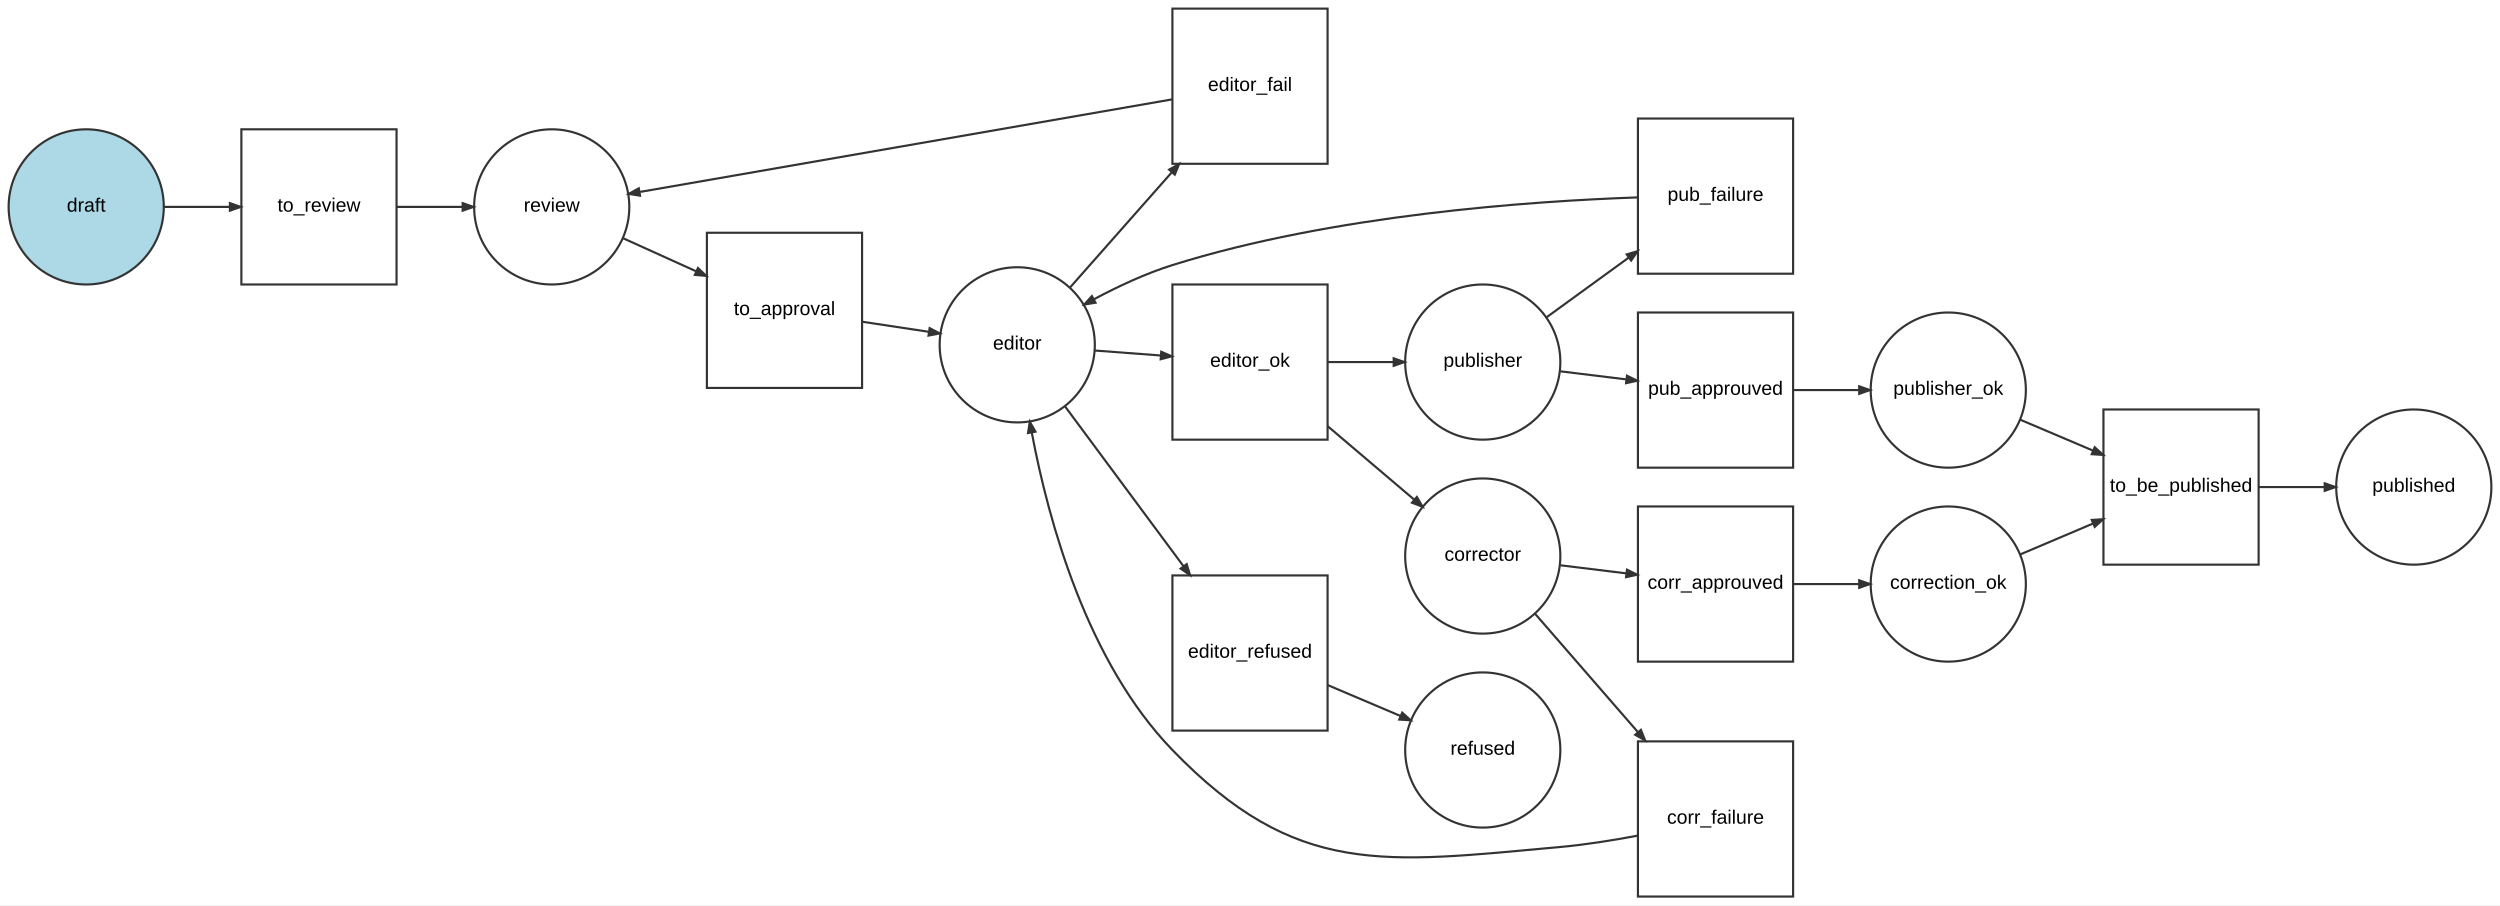
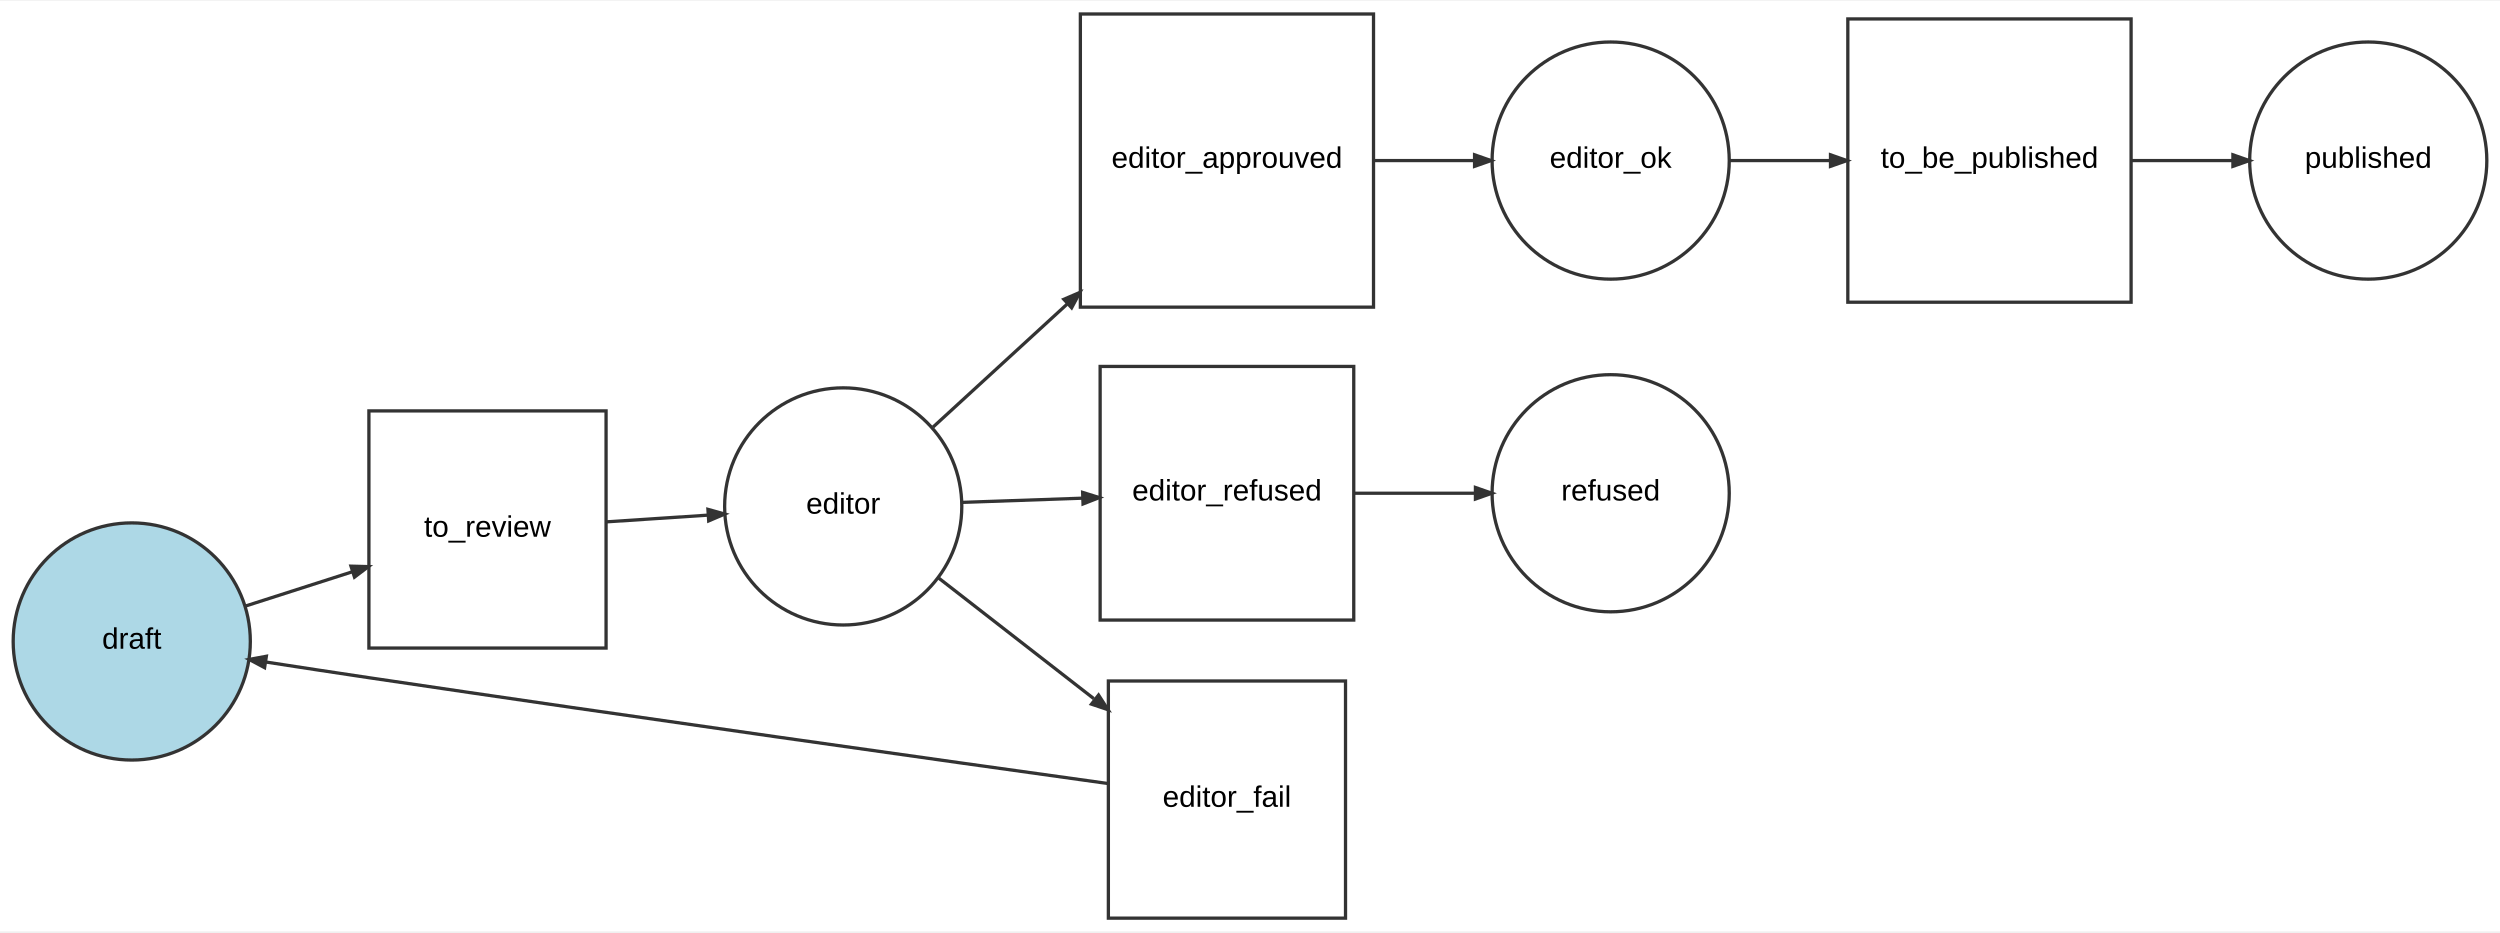
- <svg xmlns="http://www.w3.org/2000/svg" width="1160pt" height="420pt" viewBox="0.00 0.00 1160.00 420.00">
-   <g id="graph0" class="graph" transform="scale(1 1) rotate(0) translate(4 416)">
-     <polygon fill="white" stroke="none" points="-4,4 -4,-416 1156,-416 1156,4 -4,4" />
+ <svg xmlns="http://www.w3.org/2000/svg" width="759pt" height="283pt" viewBox="0.00 0.00 759.00 282.50">
+   <g id="graph0" class="graph" transform="scale(1 1) rotate(0) translate(4 278.5)">
+     <polygon fill="white" stroke="none" points="-4,4 -4,-278.5 755,-278.5 755,4 -4,4" />
    <g id="node1" class="node">
-       <ellipse fill="lightblue" stroke="#333333" cx="36" cy="-320" rx="36" ry="36" />
-       <text text-anchor="middle" x="36" y="-317.8" font-family="Arial" font-size="9.00">draft</text>
+       <ellipse fill="lightblue" stroke="#333333" cx="36" cy="-84" rx="36" ry="36" />
+       <text text-anchor="middle" x="36" y="-81.8" font-family="Arial" font-size="9.00">draft</text>
+     </g>
+     <g id="node6" class="node">
+       <polygon fill="none" stroke="#333333" points="180,-154 108,-154 108,-82 180,-82 180,-154" />
+       <text text-anchor="middle" x="144" y="-115.8" font-family="Arial" font-size="9.00">to_review</text>
+     </g>
+     <g id="edge1" class="edge">
+       <path fill="none" stroke="#333333" d="M70.539,-94.758C80.848,-98.064 92.298,-101.737 102.996,-105.168" />
+       <polygon fill="#333333" stroke="#333333" points="102.555,-106.865 107.851,-106.726 103.624,-103.532 102.555,-106.865" />
+     </g>
+     <g id="node2" class="node">
+       <ellipse fill="none" stroke="#333333" cx="252" cy="-125" rx="36" ry="36" />
+       <text text-anchor="middle" x="252" y="-122.8" font-family="Arial" font-size="9.00">editor</text>
+     </g>
+     <g id="node7" class="node">
+       <polygon fill="none" stroke="#333333" points="413,-274.5 324,-274.5 324,-185.5 413,-185.5 413,-274.5" />
+       <text text-anchor="middle" x="368.5" y="-227.8" font-family="Arial" font-size="9.00">editor_approuved</text>
+     </g>
+     <g id="edge3" class="edge">
+       <path fill="none" stroke="#333333" d="M279.269,-149.089C291.339,-160.158 306.038,-173.637 319.95,-186.395" />
+       <polygon fill="#333333" stroke="#333333" points="318.982,-187.882 323.85,-189.972 321.348,-185.303 318.982,-187.882" />
+     </g>
+     <g id="node8" class="node">
+       <polygon fill="none" stroke="#333333" points="404.5,-72 332.5,-72 332.5,-0 404.5,-0 404.5,-72" />
+       <text text-anchor="middle" x="368.5" y="-33.8" font-family="Arial" font-size="9.00">editor_fail</text>
+     </g>
+     <g id="edge5" class="edge">
+       <path fill="none" stroke="#333333" d="M281.01,-103.228C295.171,-92.221 312.594,-78.678 328.083,-66.638" />
+       <polygon fill="#333333" stroke="#333333" points="329.522,-67.736 332.396,-63.286 327.374,-64.973 329.522,-67.736" />
+     </g>
+     <g id="node9" class="node">
+       <polygon fill="none" stroke="#333333" points="407,-167.5 330,-167.5 330,-90.5 407,-90.5 407,-167.5" />
+       <text text-anchor="middle" x="368.5" y="-126.8" font-family="Arial" font-size="9.00">editor_refused</text>
+     </g>
+     <g id="edge7" class="edge">
+       <path fill="none" stroke="#333333" d="M288.288,-126.233C299.787,-126.634 312.679,-127.085 324.669,-127.504" />
+       <polygon fill="#333333" stroke="#333333" points="324.688,-129.255 329.746,-127.681 324.81,-125.757 324.688,-129.255" />
+     </g>
+     <g id="node3" class="node">
+       <ellipse fill="none" stroke="#333333" cx="485" cy="-230" rx="36" ry="36" />
+       <text text-anchor="middle" x="485" y="-227.8" font-family="Arial" font-size="9.00">editor_ok</text>
    </g>
    <g id="node10" class="node">
-       <polygon fill="none" stroke="#333333" points="180,-356 108,-356 108,-284 180,-284 180,-356" />
-       <text text-anchor="middle" x="144" y="-317.8" font-family="Arial" font-size="9.00">to_review</text>
+       <polygon fill="none" stroke="#333333" points="643,-273 557,-273 557,-187 643,-187 643,-273" />
+       <text text-anchor="middle" x="600" y="-227.8" font-family="Arial" font-size="9.00">to_be_published</text>
    </g>
-     <g id="edge1" class="edge">
-       <path fill="none" stroke="#333333" d="M72.002,-320C81.759,-320 92.439,-320 102.485,-320" />
-       <polygon fill="#333333" stroke="#333333" points="102.672,-321.75 107.672,-320 102.672,-318.25 102.672,-321.75" />
+     <g id="edge9" class="edge">
+       <path fill="none" stroke="#333333" d="M521.134,-230C530.734,-230 541.299,-230 551.466,-230" />
+       <polygon fill="#333333" stroke="#333333" points="551.74,-231.75 556.74,-230 551.74,-228.25 551.74,-231.75" />
    </g>
-     <g id="node2" class="node">
-       <ellipse fill="none" stroke="#333333" cx="252" cy="-320" rx="36" ry="36" />
-       <text text-anchor="middle" x="252" y="-317.8" font-family="Arial" font-size="9.00">review</text>
+     <g id="node4" class="node">
+       <ellipse fill="none" stroke="#333333" cx="485" cy="-129" rx="36" ry="36" />
+       <text text-anchor="middle" x="485" y="-126.8" font-family="Arial" font-size="9.00">refused</text>
    </g>
-     <g id="node11" class="node">
-       <polygon fill="none" stroke="#333333" points="396,-308 324,-308 324,-236 396,-236 396,-308" />
-       <text text-anchor="middle" x="360" y="-269.8" font-family="Arial" font-size="9.00">to_approval</text>
+     <g id="node5" class="node">
+       <ellipse fill="none" stroke="#333333" cx="715" cy="-230" rx="36" ry="36" />
+       <text text-anchor="middle" x="715" y="-227.8" font-family="Arial" font-size="9.00">published</text>
    </g>
-     <g id="edge3" class="edge">
-       <path fill="none" stroke="#333333" d="M285.091,-305.468C295.755,-300.639 307.763,-295.202 318.951,-290.135" />
-       <polygon fill="#333333" stroke="#333333" points="319.857,-291.646 323.69,-287.99 318.413,-288.458 319.857,-291.646" />
+     <g id="edge2" class="edge">
+       <path fill="none" stroke="#333333" d="M180.002,-120.311C189.862,-120.963 200.664,-121.676 210.802,-122.345" />
+       <polygon fill="#333333" stroke="#333333" points="210.93,-124.108 216.035,-122.691 211.161,-120.615 210.93,-124.108" />
    </g>
-     <g id="node3" class="node">
-       <ellipse fill="none" stroke="#333333" cx="468" cy="-256" rx="36" ry="36" />
-       <text text-anchor="middle" x="468" y="-253.8" font-family="Arial" font-size="9.00">editor</text>
+     <g id="edge4" class="edge">
+       <path fill="none" stroke="#333333" d="M413.114,-230C423.124,-230 433.725,-230 443.593,-230" />
+       <polygon fill="#333333" stroke="#333333" points="443.679,-231.75 448.679,-230 443.679,-228.25 443.679,-231.75" />
    </g>
-     <g id="node12" class="node">
-       <polygon fill="none" stroke="#333333" points="612,-284 540,-284 540,-212 612,-212 612,-284" />
-       <text text-anchor="middle" x="576" y="-245.8" font-family="Arial" font-size="9.00">editor_ok</text>
-     </g>
-     <g id="edge5" class="edge">
-       <path fill="none" stroke="#333333" d="M504.002,-253.358C513.759,-252.622 524.439,-251.816 534.485,-251.058" />
-       <polygon fill="#333333" stroke="#333333" points="534.818,-252.788 539.672,-250.666 534.555,-249.298 534.818,-252.788" />
-     </g>
-     <g id="node13" class="node">
-       <polygon fill="none" stroke="#333333" points="612,-412 540,-412 540,-340 612,-340 612,-412" />
-       <text text-anchor="middle" x="576" y="-373.8" font-family="Arial" font-size="9.00">editor_fail</text>
+     <g id="edge6" class="edge">
+       <path fill="none" stroke="#333333" d="M332.223,-40.892C282.282,-47.849 188.122,-61.082 108,-73 97.821,-74.514 86.829,-76.195 76.606,-77.777" />
+       <polygon fill="#333333" stroke="#333333" points="76.328,-76.049 71.655,-78.545 76.864,-79.508 76.328,-76.049" />
    </g>
    <g id="edge8" class="edge">
-       <path fill="none" stroke="#333333" d="M492.525,-282.632C506.361,-298.295 524.126,-318.407 539.623,-335.951" />
-       <polygon fill="#333333" stroke="#333333" points="538.476,-337.295 543.098,-339.884 541.099,-334.978 538.476,-337.295" />
-     </g>
-     <g id="node14" class="node">
-       <polygon fill="none" stroke="#333333" points="612,-149 540,-149 540,-77 612,-77 612,-149" />
-       <text text-anchor="middle" x="576" y="-110.8" font-family="Arial" font-size="9.00">editor_refused</text>
+       <path fill="none" stroke="#333333" d="M407.309,-129C419.05,-129 432.03,-129 443.92,-129" />
+       <polygon fill="#333333" stroke="#333333" points="443.942,-130.75 448.942,-129 443.942,-127.25 443.942,-130.75" />
    </g>
    <g id="edge10" class="edge">
-       <path fill="none" stroke="#333333" d="M490.196,-227.406C505.959,-206.14 527.678,-176.839 545.19,-153.215" />
-       <polygon fill="#333333" stroke="#333333" points="546.614,-154.233 548.185,-149.174 543.802,-152.149 546.614,-154.233" />
-     </g>
-     <g id="node4" class="node">
-       <ellipse fill="none" stroke="#333333" cx="684" cy="-158" rx="36" ry="36" />
-       <text text-anchor="middle" x="684" y="-155.8" font-family="Arial" font-size="9.00">corrector</text>
-     </g>
-     <g id="node15" class="node">
-       <polygon fill="none" stroke="#333333" points="828,-181 756,-181 756,-109 828,-109 828,-181" />
-       <text text-anchor="middle" x="792" y="-142.8" font-family="Arial" font-size="9.00">corr_approuved</text>
-     </g>
-     <g id="edge12" class="edge">
-       <path fill="none" stroke="#333333" d="M720.002,-153.707C729.759,-152.511 740.439,-151.201 750.485,-149.969" />
-       <polygon fill="#333333" stroke="#333333" points="750.923,-151.678 755.672,-149.333 750.497,-148.204 750.923,-151.678" />
-     </g>
-     <g id="node16" class="node">
-       <polygon fill="none" stroke="#333333" points="828,-72 756,-72 756,-0 828,-0 828,-72" />
-       <text text-anchor="middle" x="792" y="-33.8" font-family="Arial" font-size="9.00">corr_failure</text>
-     </g>
-     <g id="edge14" class="edge">
-       <path fill="none" stroke="#333333" d="M708.262,-131.227C722.2,-115.185 740.195,-94.474 755.841,-76.466" />
-       <polygon fill="#333333" stroke="#333333" points="757.39,-77.352 759.348,-72.43 754.748,-75.056 757.39,-77.352" />
-     </g>
-     <g id="node5" class="node">
-       <ellipse fill="none" stroke="#333333" cx="900" cy="-145" rx="36" ry="36" />
-       <text text-anchor="middle" x="900" y="-142.8" font-family="Arial" font-size="9.00">correction_ok</text>
-     </g>
-     <g id="node19" class="node">
-       <polygon fill="none" stroke="#333333" points="1044,-226 972,-226 972,-154 1044,-154 1044,-226" />
-       <text text-anchor="middle" x="1008" y="-187.8" font-family="Arial" font-size="9.00">to_be_published</text>
-     </g>
-     <g id="edge21" class="edge">
-       <path fill="none" stroke="#333333" d="M933.379,-158.746C944.034,-163.269 956.006,-168.352 967.15,-173.083" />
-       <polygon fill="#333333" stroke="#333333" points="966.583,-174.743 971.869,-175.086 967.951,-171.521 966.583,-174.743" />
-     </g>
-     <g id="node6" class="node">
-       <ellipse fill="none" stroke="#333333" cx="684" cy="-248" rx="36" ry="36" />
-       <text text-anchor="middle" x="684" y="-245.8" font-family="Arial" font-size="9.00">publisher</text>
-     </g>
-     <g id="node17" class="node">
-       <polygon fill="none" stroke="#333333" points="828,-271 756,-271 756,-199 828,-199 828,-271" />
-       <text text-anchor="middle" x="792" y="-232.8" font-family="Arial" font-size="9.00">pub_approuved</text>
-     </g>
-     <g id="edge16" class="edge">
-       <path fill="none" stroke="#333333" d="M720.002,-243.707C729.759,-242.511 740.439,-241.201 750.485,-239.969" />
-       <polygon fill="#333333" stroke="#333333" points="750.923,-241.678 755.672,-239.333 750.497,-238.204 750.923,-241.678" />
-     </g>
-     <g id="node18" class="node">
-       <polygon fill="none" stroke="#333333" points="828,-361 756,-361 756,-289 828,-289 828,-361" />
-       <text text-anchor="middle" x="792" y="-322.8" font-family="Arial" font-size="9.00">pub_failure</text>
-     </g>
-     <g id="edge18" class="edge">
-       <path fill="none" stroke="#333333" d="M713.685,-268.837C725.363,-277.321 739.052,-287.265 751.64,-296.408" />
-       <polygon fill="#333333" stroke="#333333" points="750.788,-297.953 755.862,-299.475 752.845,-295.121 750.788,-297.953" />
-     </g>
-     <g id="node7" class="node">
-       <ellipse fill="none" stroke="#333333" cx="900" cy="-235" rx="36" ry="36" />
-       <text text-anchor="middle" x="900" y="-232.8" font-family="Arial" font-size="9.00">publisher_ok</text>
-     </g>
-     <g id="edge20" class="edge">
-       <path fill="none" stroke="#333333" d="M933.379,-221.254C944.034,-216.731 956.006,-211.648 967.15,-206.917" />
-       <polygon fill="#333333" stroke="#333333" points="967.951,-208.479 971.869,-204.914 966.583,-205.257 967.951,-208.479" />
-     </g>
-     <g id="node8" class="node">
-       <ellipse fill="none" stroke="#333333" cx="684" cy="-68" rx="36" ry="36" />
-       <text text-anchor="middle" x="684" y="-65.8" font-family="Arial" font-size="9.00">refused</text>
-     </g>
-     <g id="node9" class="node">
-       <ellipse fill="none" stroke="#333333" cx="1116" cy="-190" rx="36" ry="36" />
-       <text text-anchor="middle" x="1116" y="-187.8" font-family="Arial" font-size="9.00">published</text>
-     </g>
-     <g id="edge2" class="edge">
-       <path fill="none" stroke="#333333" d="M180.002,-320C189.759,-320 200.439,-320 210.485,-320" />
-       <polygon fill="#333333" stroke="#333333" points="210.672,-321.75 215.672,-320 210.672,-318.25 210.672,-321.75" />
-     </g>
-     <g id="edge4" class="edge">
-       <path fill="none" stroke="#333333" d="M396.002,-266.717C405.952,-265.215 416.863,-263.568 427.081,-262.025" />
-       <polygon fill="#333333" stroke="#333333" points="427.352,-263.755 432.035,-261.278 426.829,-260.294 427.352,-263.755" />
-     </g>
-     <g id="edge6" class="edge">
-       <path fill="none" stroke="#333333" d="M612.002,-218.281C625.009,-207.238 639.657,-194.801 652.255,-184.105" />
-       <polygon fill="#333333" stroke="#333333" points="653.416,-185.415 656.094,-180.844 651.15,-182.747 653.416,-185.415" />
-     </g>
-     <g id="edge7" class="edge">
-       <path fill="none" stroke="#333333" d="M612.002,-248C621.759,-248 632.439,-248 642.485,-248" />
-       <polygon fill="#333333" stroke="#333333" points="642.672,-249.75 647.672,-248 642.672,-246.25 642.672,-249.75" />
-     </g>
-     <g id="edge9" class="edge">
-       <path fill="none" stroke="#333333" d="M539.891,-369.894C479.547,-359.399 356.528,-338.005 292.981,-326.953" />
-       <polygon fill="#333333" stroke="#333333" points="292.992,-325.179 287.766,-326.046 292.392,-328.627 292.992,-325.179" />
-     </g>
-     <g id="edge11" class="edge">
-       <path fill="none" stroke="#333333" d="M612.002,-98.141C622.872,-93.526 634.888,-88.425 645.895,-83.752" />
-       <polygon fill="#333333" stroke="#333333" points="646.626,-85.343 650.545,-81.778 645.259,-82.121 646.626,-85.343" />
-     </g>
-     <g id="edge13" class="edge">
-       <path fill="none" stroke="#333333" d="M828.002,-145C837.759,-145 848.439,-145 858.485,-145" />
-       <polygon fill="#333333" stroke="#333333" points="858.672,-146.75 863.672,-145 858.672,-143.25 858.672,-146.75" />
-     </g>
-     <g id="edge15" class="edge">
-       <path fill="none" stroke="#333333" d="M755.781,-28.251C744.42,-26.101 731.731,-24.065 720,-23 637.876,-15.544 597.319,-8.717 540,-68 500.617,-108.733 482.628,-173.442 474.739,-215.316" />
-       <polygon fill="#333333" stroke="#333333" points="473.005,-215.073 473.826,-220.306 476.448,-215.703 473.005,-215.073" />
-     </g>
-     <g id="edge17" class="edge">
-       <path fill="none" stroke="#333333" d="M828.002,-235C837.759,-235 848.439,-235 858.485,-235" />
-       <polygon fill="#333333" stroke="#333333" points="858.672,-236.75 863.672,-235 858.672,-233.25 858.672,-236.75" />
-     </g>
-     <g id="edge19" class="edge">
-       <path fill="none" stroke="#333333" d="M755.66,-324.394C706.301,-322.68 614.408,-316.311 540,-293 527.588,-289.111 514.763,-283.122 503.486,-277.087" />
-       <polygon fill="#333333" stroke="#333333" points="504.309,-275.542 499.081,-274.686 502.634,-278.615 504.309,-275.542" />
-     </g>
-     <g id="edge22" class="edge">
-       <path fill="none" stroke="#333333" d="M1044,-190C1053.76,-190 1064.44,-190 1074.49,-190" />
-       <polygon fill="#333333" stroke="#333333" points="1074.67,-191.75 1079.67,-190 1074.67,-188.25 1074.67,-191.75" />
+       <path fill="none" stroke="#333333" d="M643.077,-230C653.123,-230 663.82,-230 673.78,-230" />
+       <polygon fill="#333333" stroke="#333333" points="673.914,-231.75 678.914,-230 673.914,-228.25 673.914,-231.75" />
    </g>
  </g>
</svg>
